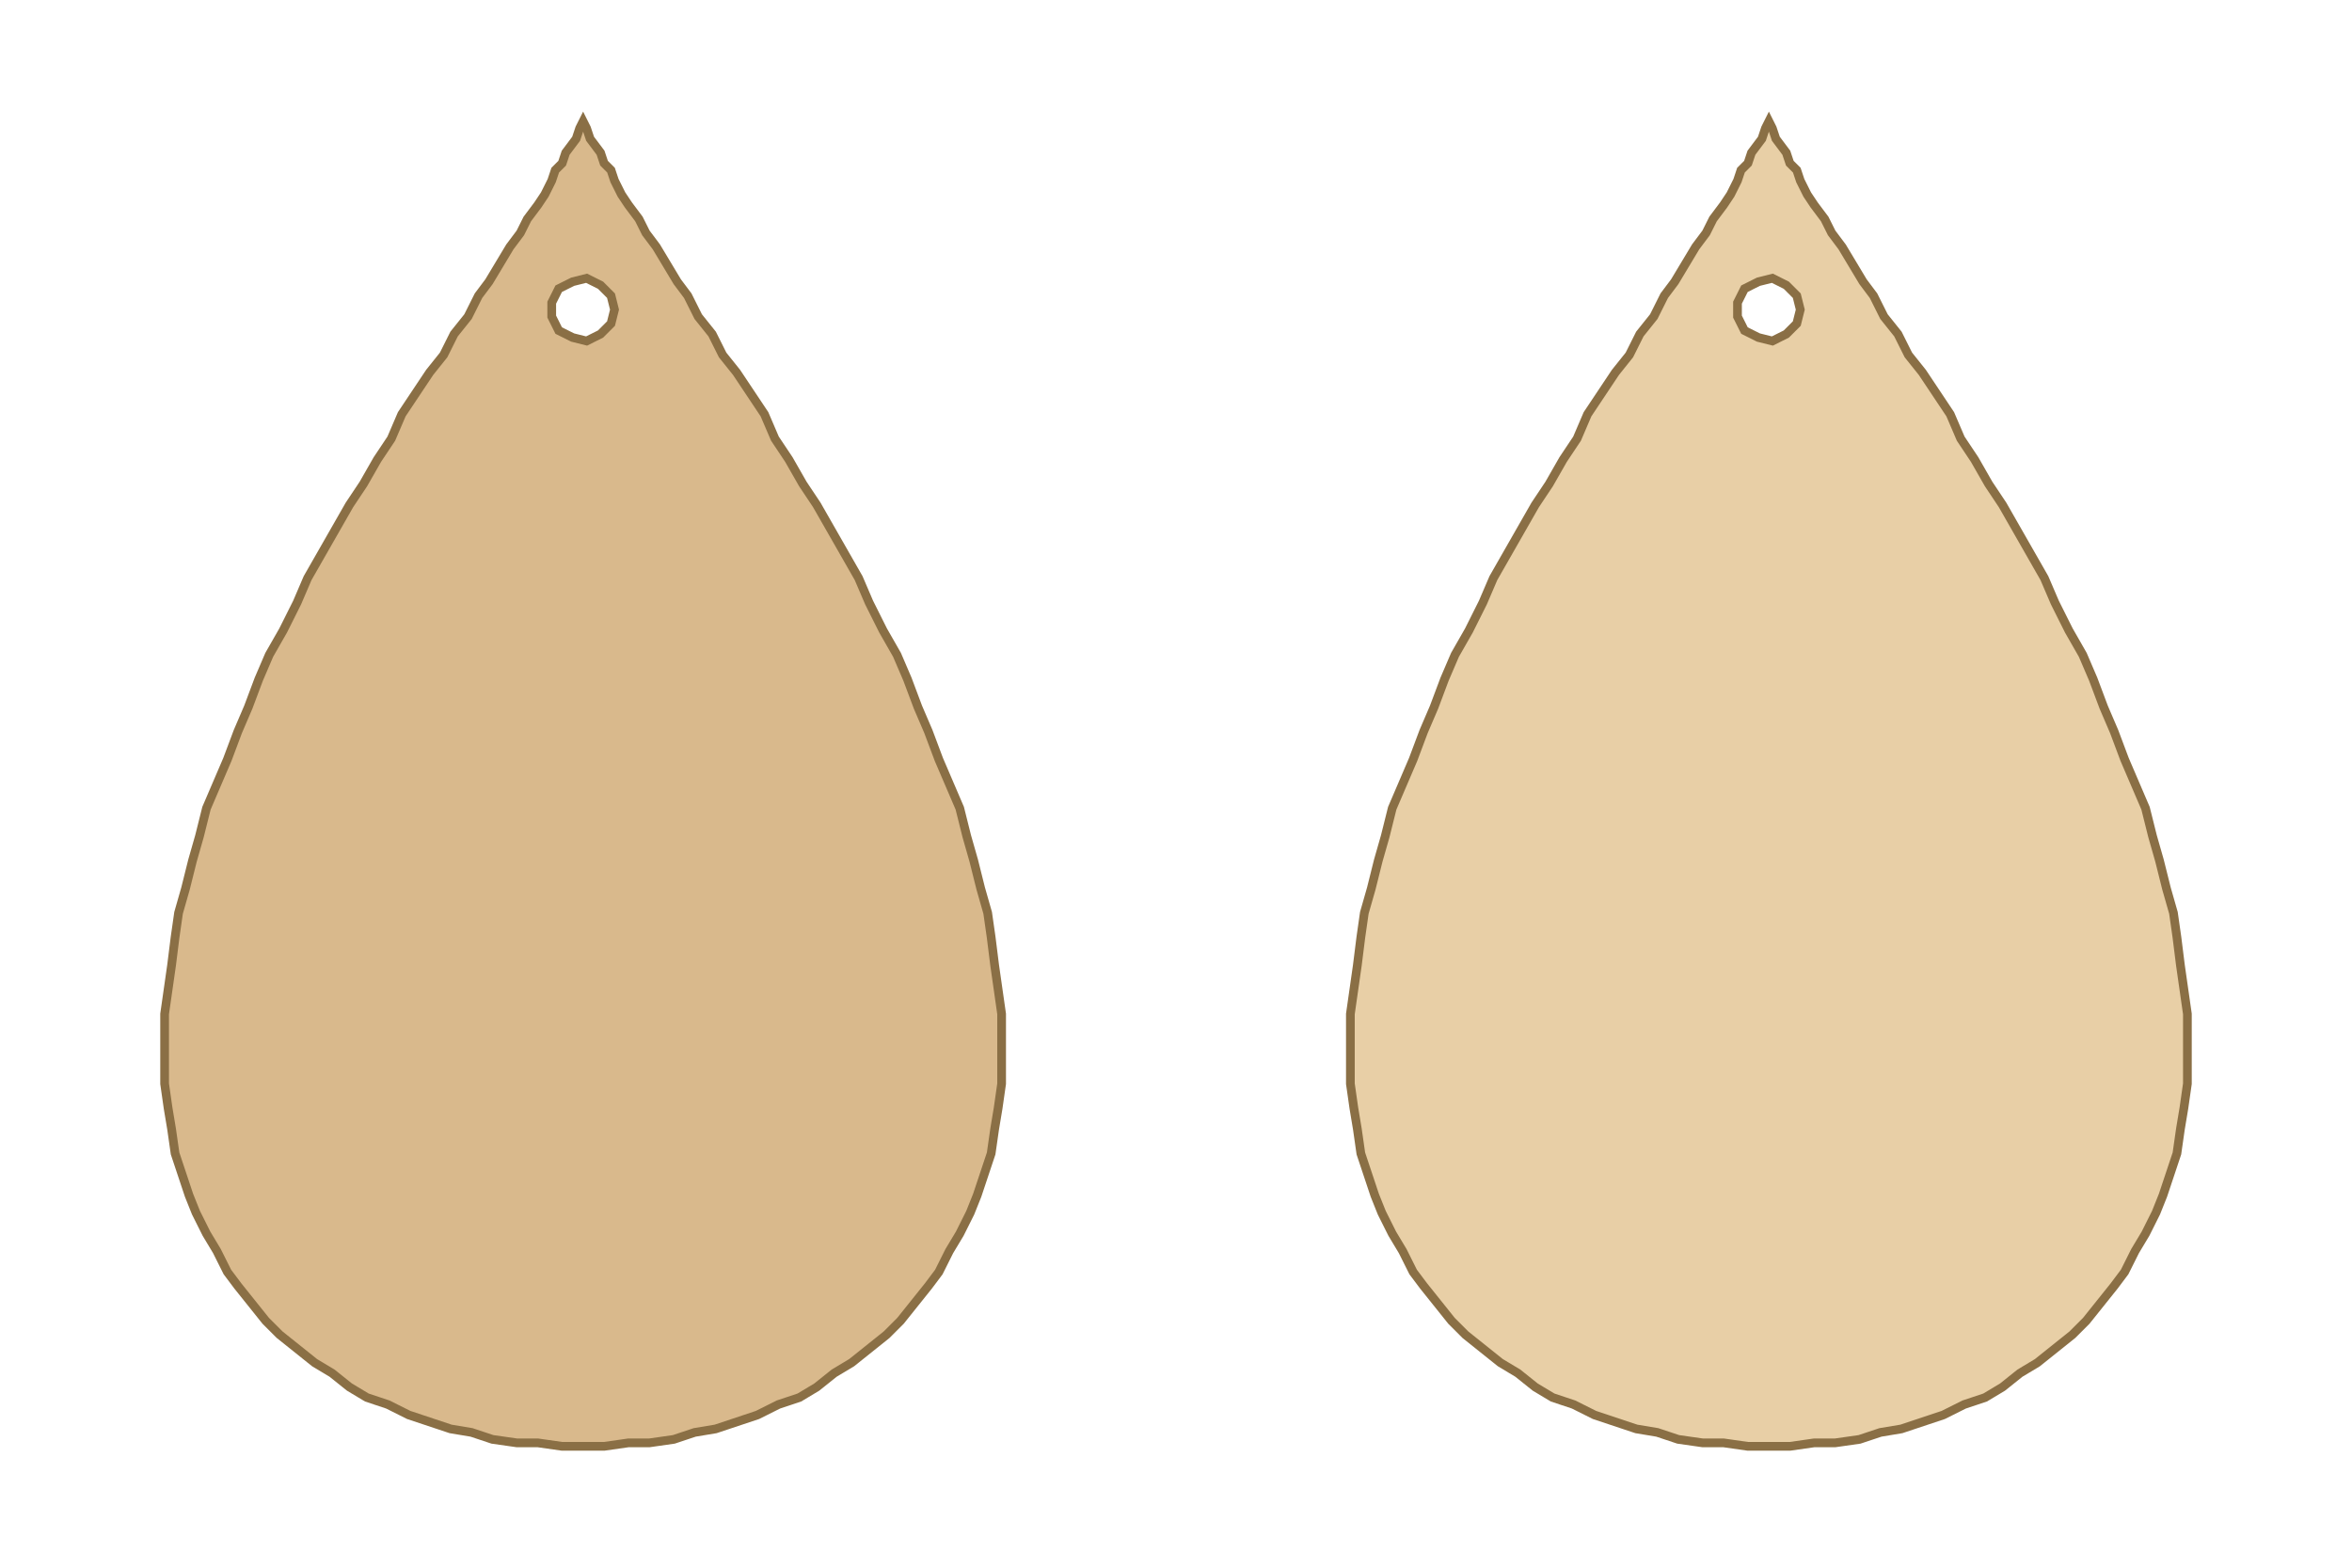
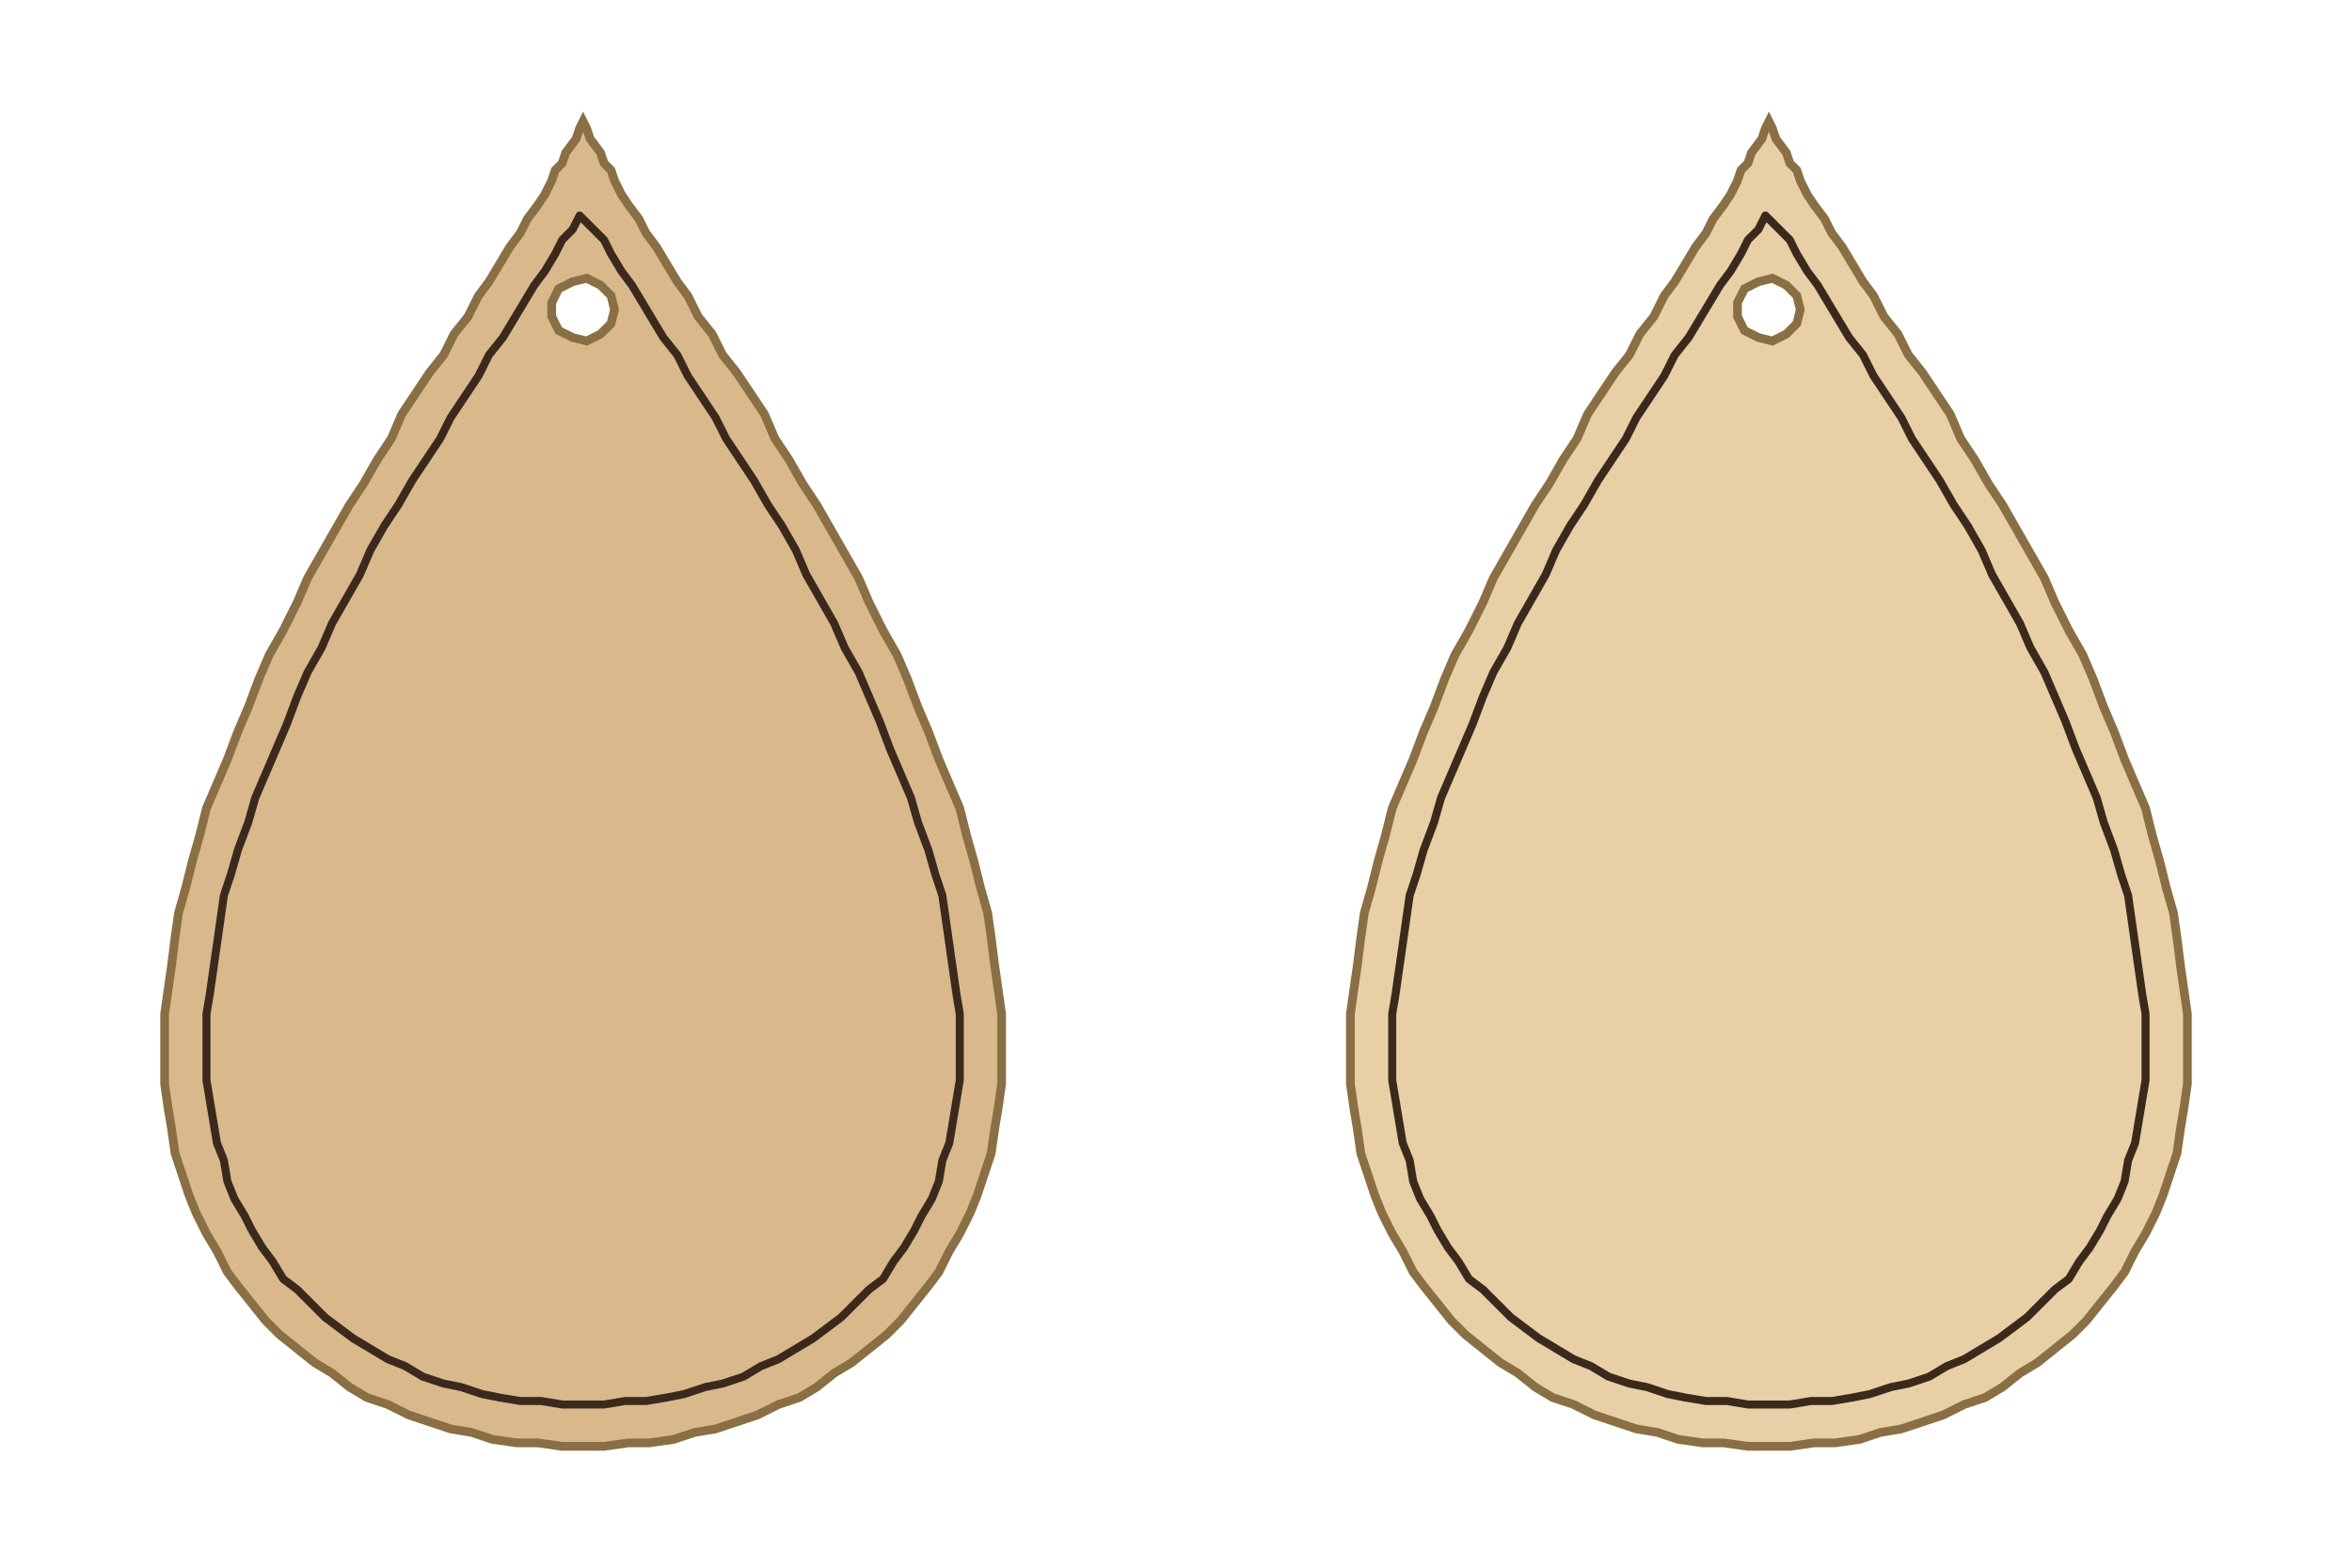
<svg xmlns="http://www.w3.org/2000/svg" width="300" height="200" viewBox="-3.48 -3.48 64.96 44.96">
  <path fill="#D9B98C" fill-rule="evenodd" stroke="#8A6F45" stroke-width=".25" d="m12 0 .1.2.1.3.3.4.1.3.2.2.1.3.2.4.2.3.3.4.2.4.3.4.3.5.3.5.3.4.3.6.4.5.3.6.4.5.4.6.4.6.3.7.4.6.4.7.4.6.4.7.4.7.4.7.3.7.4.8.4.7.3.7.3.8.3.7.3.8.3.7.3.7.2.8.2.7.2.8.2.7.1.7.1.8.1.7.1.7v2l-.1.7-.1.6-.1.7-.2.6-.2.6-.2.5-.3.6-.3.5-.3.6-.3.4-.4.5-.4.5-.4.4-.5.4-.5.4-.5.3-.5.4-.5.3-.6.2-.6.3-.6.2-.6.2-.6.1-.6.2-.7.1h-.6l-.7.1h-1.2l-.7-.1h-.6l-.7-.1-.6-.2-.6-.1-.6-.2-.6-.2-.6-.3-.6-.2-.5-.3-.5-.4-.5-.3-.5-.4-.5-.4-.4-.4-.4-.5-.4-.5-.3-.4-.3-.6-.3-.5-.3-.6-.2-.5-.2-.6-.2-.6-.1-.7-.1-.6-.1-.7v-2l.1-.7.1-.7.1-.8.1-.7.2-.7.2-.8.2-.7.2-.8.3-.7.3-.7.3-.8.3-.7.3-.8.3-.7.4-.7.4-.8.3-.7.4-.7.4-.7.4-.7.4-.6.4-.7.4-.6.3-.7.4-.6.4-.6.4-.5.3-.6.4-.5L9 5l.3-.4.3-.5.3-.5.3-.4.2-.4.3-.4.2-.3.2-.4.1-.3.2-.2.1-.3.3-.4.1-.3zm.8 5-.3-.3-.4-.2-.4.1-.4.2-.2.4v.4l.2.4.4.2.4.1.4-.2.3-.3.1-.4Z" />
+   <path fill="none" stroke="#3B2A1C" stroke-linecap="round" stroke-linejoin="round" stroke-width=".23" d="m5.2 13.7.4-.7.3-.7.4-.7.4-.6.4-.7.4-.6.4-.6.3-.6.4-.6.4-.6.3-.6.4-.5.3-.5.3-.5.3-.5.3-.4.3-.5.2-.4.3-.3.2-.4.4.4.3.3.2.4.3.5.3.4.3.5.3.5.3.5.4.5.3.6.4.6.4.6.3.6.4.6.4.6.4.7.4.6.4.7.3.7.4.7.4.7.3.7.4.7.3.7.3.7.3.8.3.7.3.7.2.7.3.8.2.7.2.6.1.7.1.7.1.7.1.7.1.6v1.9l-.1.6-.1.6-.1.6-.2.5-.1.6-.2.5-.3.5-.2.4-.3.5-.3.4-.3.5-.4.3-.4.4-.4.4-.4.3-.4.3-.5.3-.5.3-.5.2-.5.3-.6.2-.5.1-.6.2-.5.1-.6.1h-.6l-.6.1h-1.2l-.6-.1h-.6l-.6-.1-.5-.1-.6-.2-.5-.1-.6-.2-.5-.3-.5-.2-.5-.3-.5-.3-.4-.3-.4-.3-.4-.4-.4-.4-.4-.3-.3-.5-.3-.4-.3-.5-.2-.4-.3-.5-.2-.5-.1-.6-.2-.5-.1-.6-.1-.6-.1-.6v-1.9l.1-.6.1-.7.1-.7.1-.7.1-.7.2-.6.2-.7.3-.8.2-.7.3-.7.3-.7.3-.7.3-.8.3-.7.4-.7.3-.7z" />
  <path fill="#E8CFA6" fill-rule="evenodd" stroke="#8A6F45" stroke-width=".25" d="m46 0 .1.2.1.3.3.4.1.3.2.2.1.3.2.4.2.3.3.4.2.4.3.4.3.5.3.5.3.4.3.6.4.5.3.6.4.5.4.6.4.6.3.7.4.6.4.7.4.6.4.7.4.7.4.7.3.7.4.8.4.7.3.7.3.8.3.7.3.8.3.7.3.7.2.8.2.7.2.8.2.7.1.7.1.8.1.7.1.7v2l-.1.7-.1.6-.1.7-.2.6-.2.6-.2.5-.3.6-.3.5-.3.6-.3.4-.4.5-.4.5-.4.4-.5.4-.5.4-.5.3-.5.4-.5.3-.6.2-.6.3-.6.2-.6.2-.6.1-.6.2-.7.1h-.6l-.7.1h-1.2l-.7-.1h-.6l-.7-.1-.6-.2-.6-.1-.6-.2-.6-.2-.6-.3-.6-.2-.5-.3-.5-.4-.5-.3-.5-.4-.5-.4-.4-.4-.4-.5-.4-.5-.3-.4-.3-.6-.3-.5-.3-.6-.2-.5-.2-.6-.2-.6-.1-.7-.1-.6-.1-.7v-2l.1-.7.1-.7.1-.8.1-.7.2-.7.2-.8.2-.7.2-.8.3-.7.3-.7.3-.8.3-.7.3-.8.3-.7.4-.7.4-.8.3-.7.4-.7.4-.7.4-.7.4-.6.4-.7.4-.6.3-.7.4-.6.4-.6.4-.5.3-.6.4-.5.3-.6.3-.4.3-.5.3-.5.3-.4.2-.4.3-.4.2-.3.2-.4.1-.3.2-.2.1-.3.3-.4.1-.3zm.8 5-.3-.3-.4-.2-.4.1-.4.2-.2.4v.4l.2.4.4.2.4.1.4-.2.3-.3.1-.4Z" />
+   <path fill="none" stroke="#3B2A1C" stroke-linecap="round" stroke-linejoin="round" stroke-width=".23" d="m39.2 13.7.4-.7.3-.7.4-.7.4-.6.4-.7.4-.6.4-.6.3-.6.4-.6.4-.6.3-.6.4-.5.3-.5.3-.5.3-.5.3-.4.3-.5.2-.4.3-.3.2-.4.4.4.3.3.2.4.3.5.3.4.3.5.3.5.3.5.4.5.3.6.4.6.4.6.3.6.4.6.4.6.4.7.4.6.4.7.3.7.4.7.4.7.3.7.4.7.3.7.3.7.3.8.3.7.3.7.2.7.3.8.2.7.2.6.1.7.1.7.1.7.1.7.1.6v1.9l-.1.6-.1.6-.1.6-.2.5-.1.6-.2.5-.3.5-.2.4-.3.5-.3.4-.3.5-.4.3-.4.4-.4.4-.4.3-.4.3-.5.3-.5.3-.5.2-.5.3-.6.2-.5.1-.6.2-.5.1-.6.1h-.6l-.6.1h-1.2l-.6-.1h-.6l-.6-.1-.5-.1-.6-.2-.5-.1-.6-.2-.5-.3-.5-.2-.5-.3-.5-.3-.4-.3-.4-.3-.4-.4-.4-.4-.4-.3-.3-.5-.3-.4-.3-.5-.2-.4-.3-.5-.2-.5-.1-.6-.2-.5-.1-.6-.1-.6-.1-.6v-1.9l.1-.6.1-.7.1-.7.1-.7.1-.7.2-.6.2-.7.3-.8.2-.7.3-.7.3-.7.3-.7.3-.8.3-.7.4-.7.3-.7z" />
</svg>
